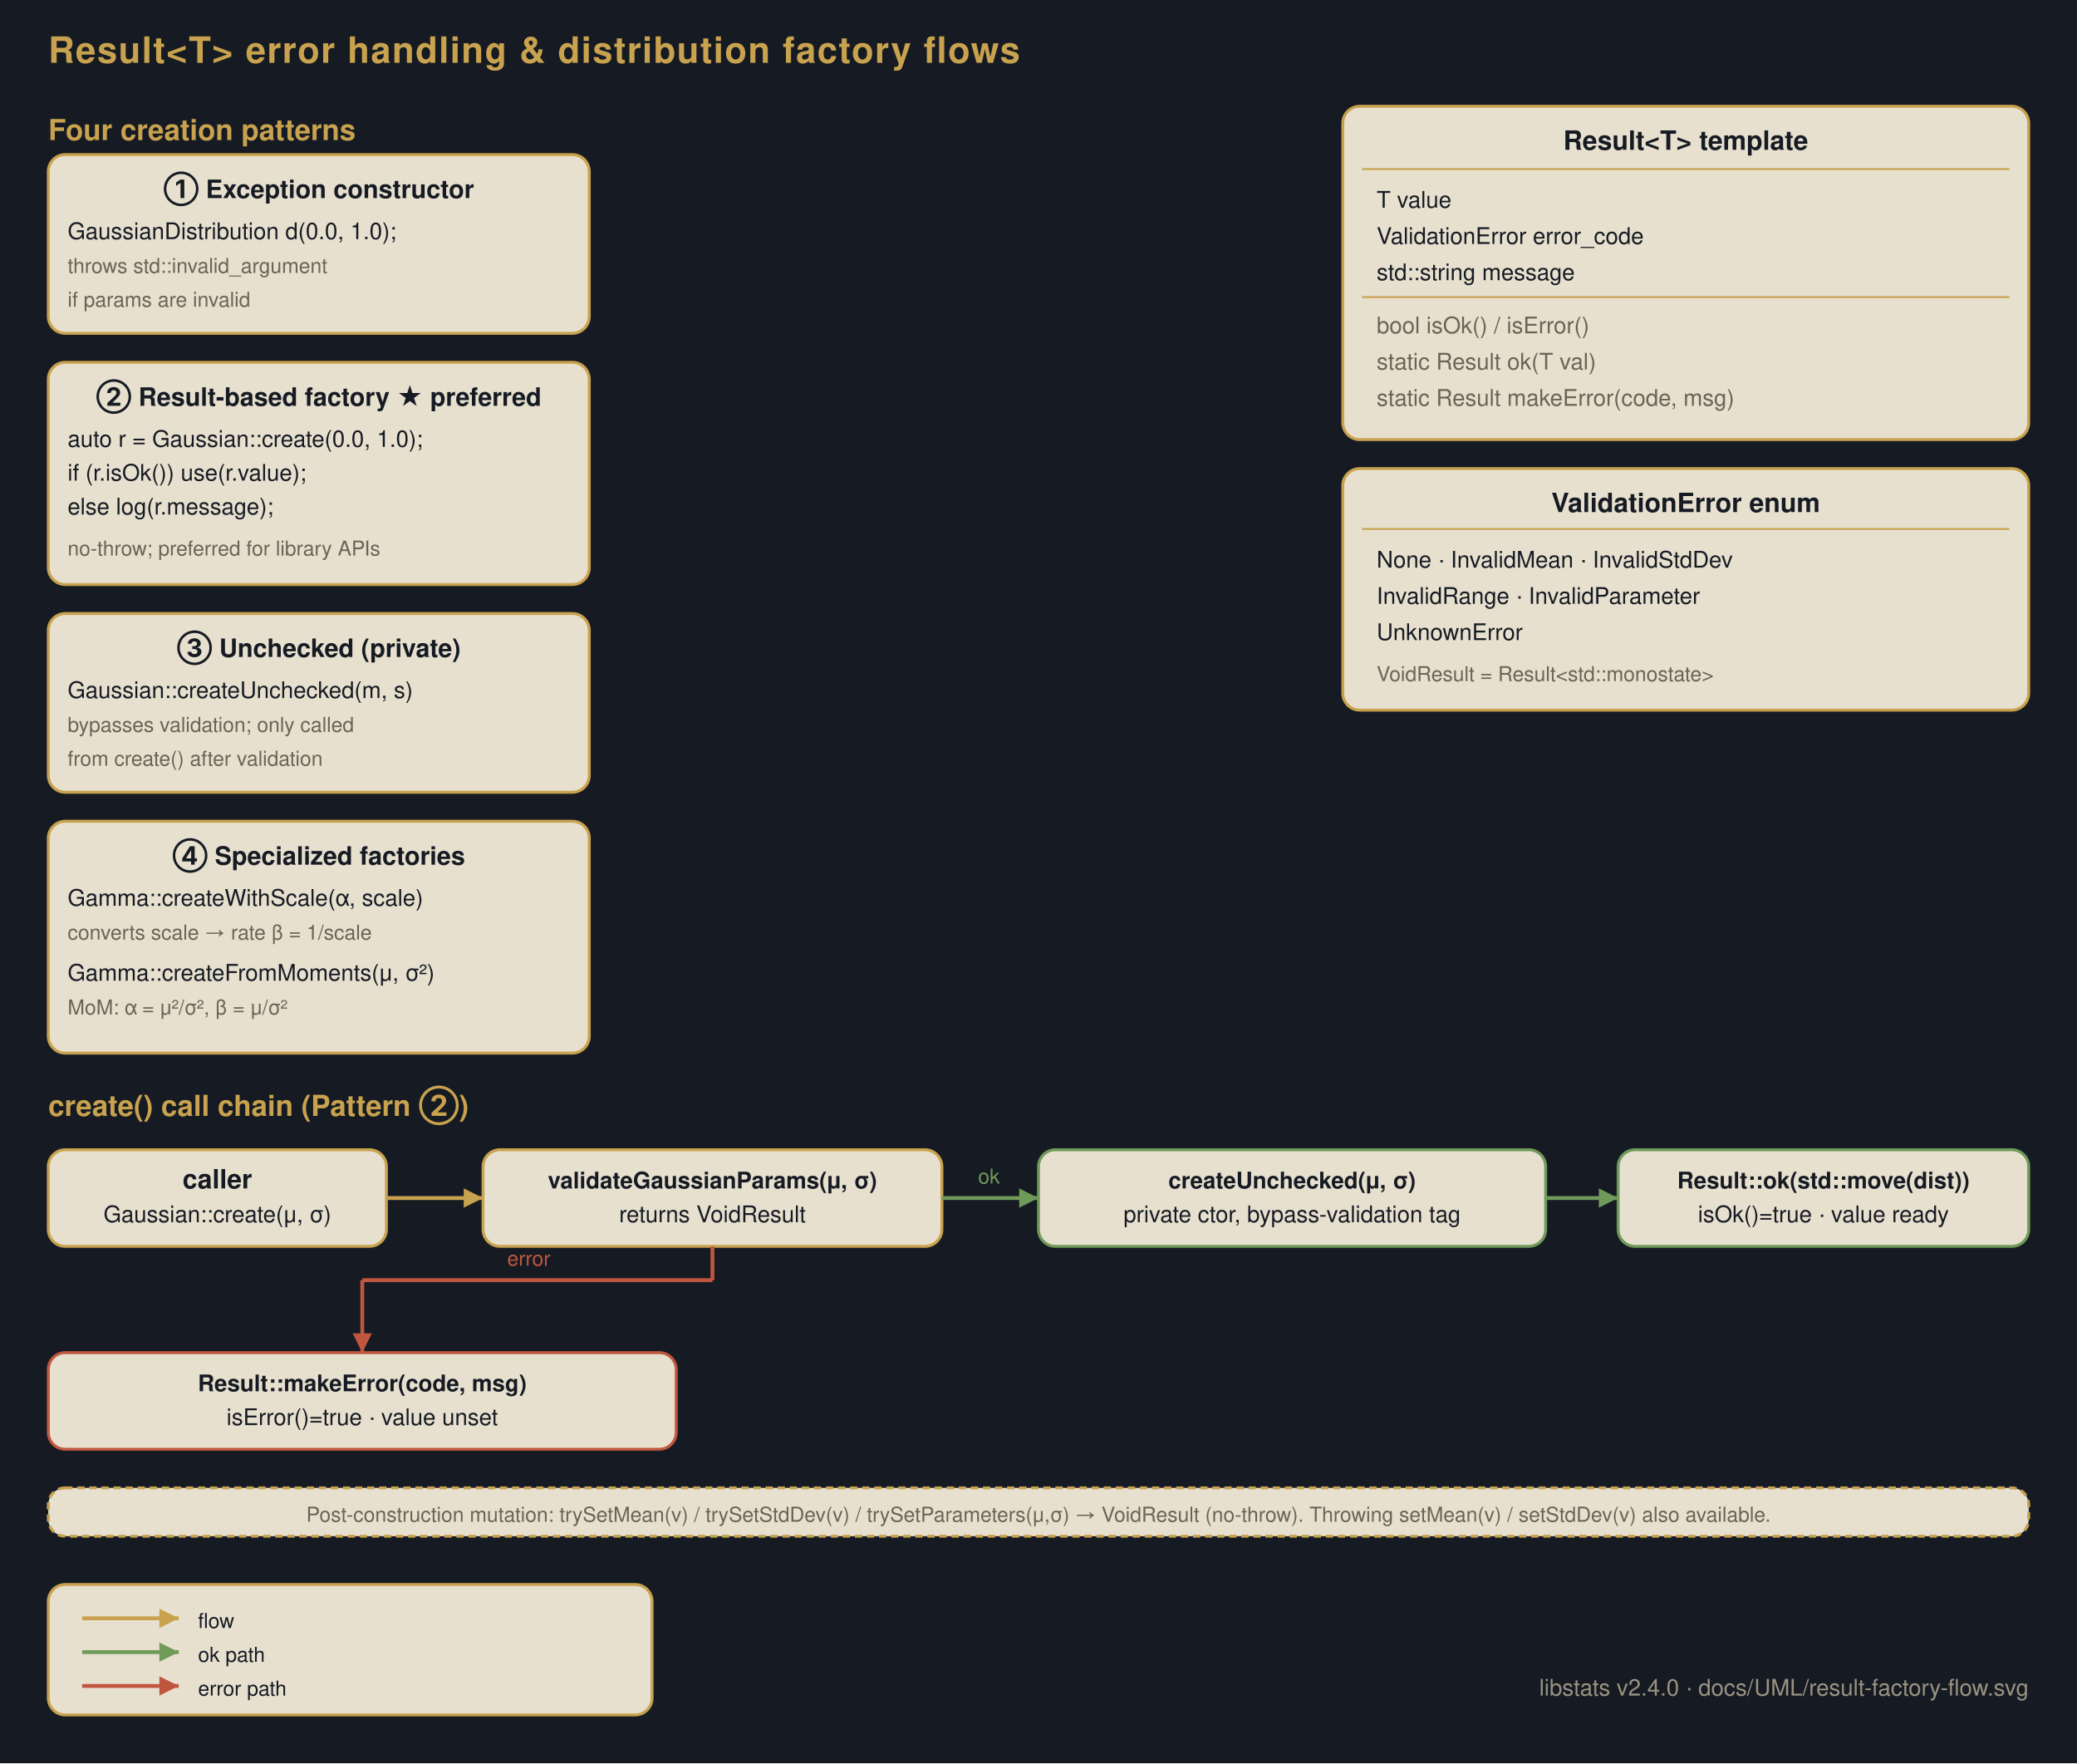
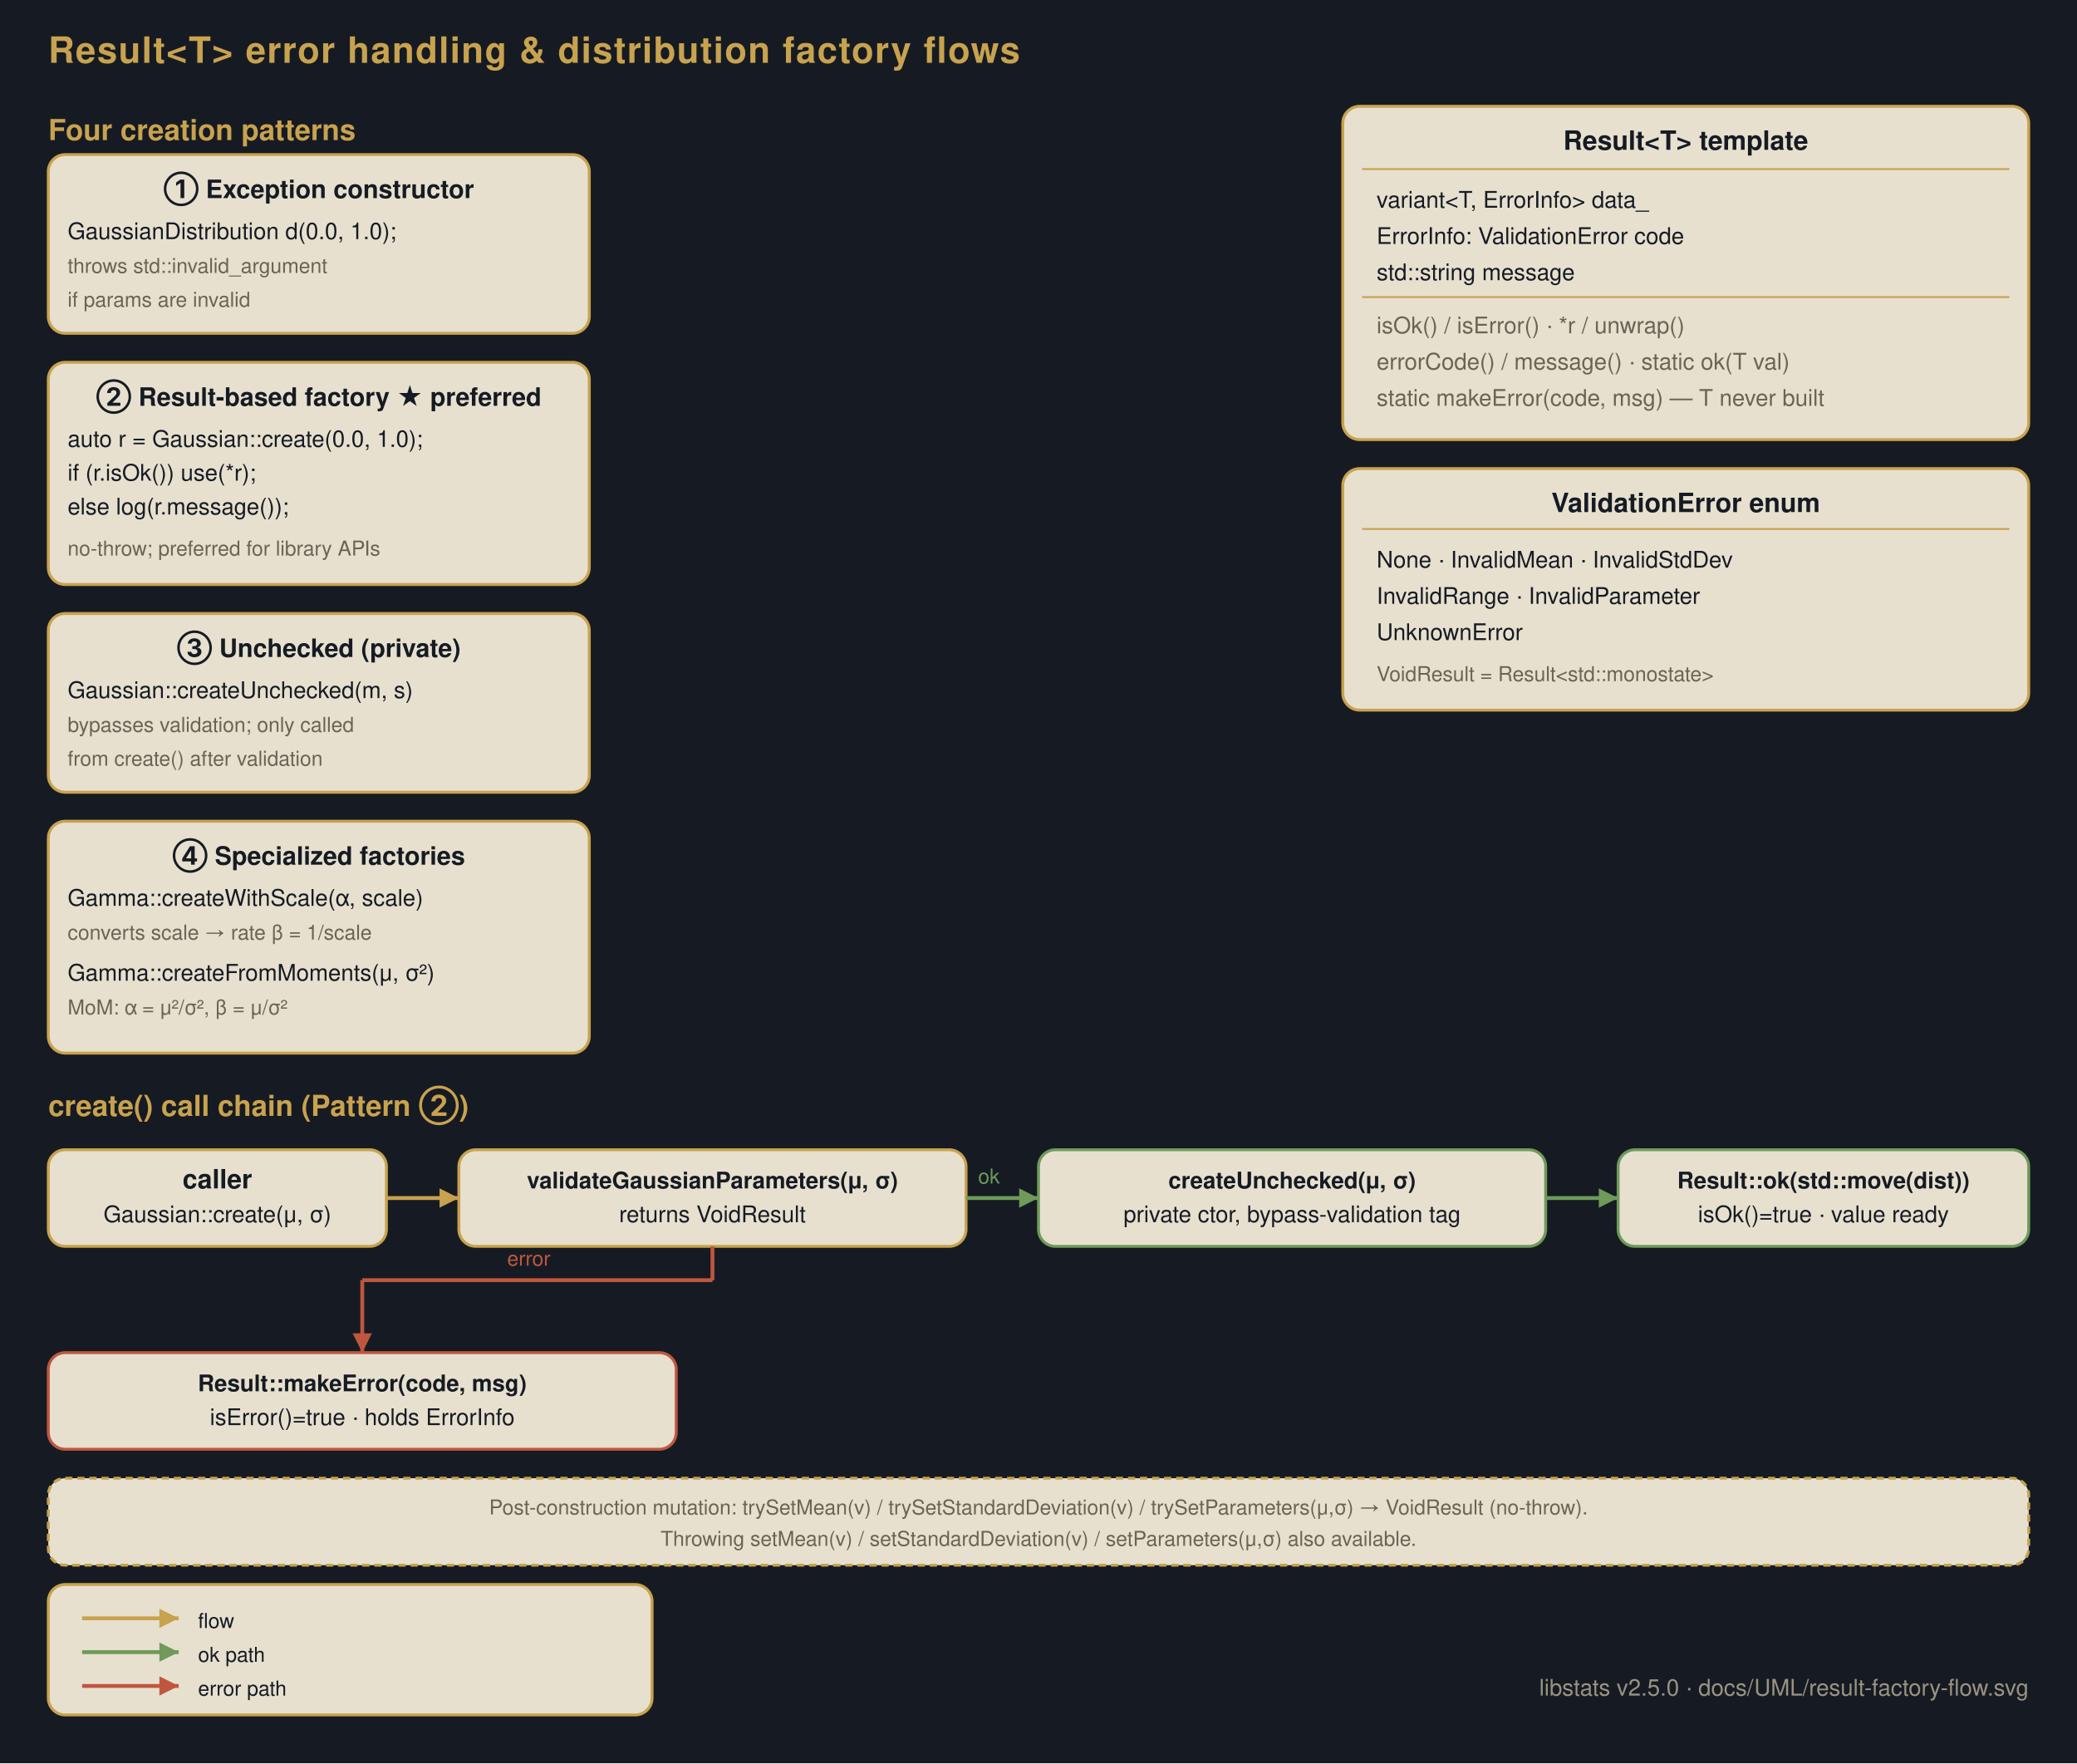
<svg xmlns="http://www.w3.org/2000/svg" viewBox="0 0 860 730">
  <g font-family="system-ui,-apple-system,Helvetica,Arial,sans-serif">
    <defs>
      <marker id="flow" markerUnits="userSpaceOnUse" markerWidth="8" markerHeight="8" refX="8" refY="4" orient="auto">
        <polygon points="0 0,8 4,0 8" fill="#c8a24e" />
      </marker>
      <marker id="flow-ok" markerUnits="userSpaceOnUse" markerWidth="8" markerHeight="8" refX="8" refY="4" orient="auto">
        <polygon points="0 0,8 4,0 8" fill="#6f9a5a" />
      </marker>
      <marker id="flow-err" markerUnits="userSpaceOnUse" markerWidth="8" markerHeight="8" refX="8" refY="4" orient="auto">
        <polygon points="0 0,8 4,0 8" fill="#c0563f" />
      </marker>
    </defs>
    <rect x="0" y="0" width="860" height="730" rx="0" fill="#161b23" />
    <text x="20" y="26" font-size="15" font-weight="bold" letter-spacing="0.5" fill="#c8a24e">Result&lt;T&gt; error handling &amp; distribution factory flows</text>
    <rect x="556" y="44" width="284" height="138" rx="7" fill="#e7e0cf" stroke="#c8a24e" stroke-width="1.2" />
    <text x="698" y="62" text-anchor="middle" font-size="11" font-weight="bold" fill="#161b23">Result&lt;T&gt; template</text>
    <line x1="564" y1="70" x2="832" y2="70" stroke="#c8a24e" stroke-width="0.75" />
-     <text x="570" y="86" font-size="9.5" fill="#161b23">T              value</text>
-     <text x="570" y="101" font-size="9.5" fill="#161b23">ValidationError   error_code</text>
-     <text x="570" y="116" font-size="9.5" fill="#161b23">std::string    message</text>
+     <text x="570" y="86" font-size="9.5" fill="#161b23">variant&lt;T, ErrorInfo&gt;  data_</text>
+     <text x="570" y="101" font-size="9.5" fill="#161b23">ErrorInfo:  ValidationError code</text>
+     <text x="570" y="116" font-size="9.5" fill="#161b23">                    std::string message</text>
    <line x1="564" y1="123" x2="832" y2="123" stroke="#c8a24e" stroke-width="0.75" />
-     <text x="570" y="138" font-size="9.5" fill="#6b6455">bool isOk() / isError()</text>
-     <text x="570" y="153" font-size="9.5" fill="#6b6455">static Result ok(T val)</text>
-     <text x="570" y="168" font-size="9.5" fill="#6b6455">static Result makeError(code, msg)</text>
+     <text x="570" y="138" font-size="9.5" fill="#6b6455">isOk() / isError() · *r / unwrap()</text>
+     <text x="570" y="153" font-size="9.5" fill="#6b6455">errorCode() / message() · static ok(T val)</text>
+     <text x="570" y="168" font-size="9.5" fill="#6b6455">static makeError(code, msg) — T never built</text>
    <rect x="556" y="194" width="284" height="100" rx="7" fill="#e7e0cf" stroke="#c8a24e" stroke-width="1.2" />
    <text x="698" y="212" text-anchor="middle" font-size="11" font-weight="bold" fill="#161b23">ValidationError enum</text>
    <line x1="564" y1="219" x2="832" y2="219" stroke="#c8a24e" stroke-width="0.75" />
    <text x="570" y="235" font-size="9.5" fill="#161b23">None · InvalidMean · InvalidStdDev</text>
    <text x="570" y="250" font-size="9.5" fill="#161b23">InvalidRange · InvalidParameter</text>
    <text x="570" y="265" font-size="9.5" fill="#161b23">UnknownError</text>
    <text x="570" y="282" font-size="8.5" fill="#6b6455">VoidResult = Result&lt;std::monostate&gt;</text>
    <text x="20" y="58" font-size="12" font-weight="bold" fill="#c8a24e">Four creation patterns</text>
    <rect x="20" y="64" width="224" height="74" rx="7" fill="#e7e0cf" stroke="#c8a24e" stroke-width="1.2" />
    <text x="132" y="82" text-anchor="middle" font-size="10.5" font-weight="bold" fill="#161b23">① Exception constructor</text>
    <text x="28" y="99" font-size="9.5" fill="#161b23">GaussianDistribution d(0.0, 1.0);</text>
    <text x="28" y="113" font-size="8.5" fill="#6b6455">throws std::invalid_argument</text>
    <text x="28" y="127" font-size="8.5" fill="#6b6455">if params are invalid</text>
    <rect x="20" y="150" width="224" height="92" rx="7" fill="#e7e0cf" stroke="#c8a24e" stroke-width="1.2" />
    <text x="132" y="168" text-anchor="middle" font-size="10.5" font-weight="bold" fill="#161b23">② Result-based factory ★ preferred</text>
    <text x="28" y="185" font-size="9.5" fill="#161b23">auto r = Gaussian::create(0.0, 1.0);</text>
-     <text x="28" y="199" font-size="9.5" fill="#161b23">if (r.isOk()) use(r.value);</text>
-     <text x="28" y="213" font-size="9.5" fill="#161b23">else log(r.message);</text>
+     <text x="28" y="199" font-size="9.5" fill="#161b23">if (r.isOk()) use(*r);</text>
+     <text x="28" y="213" font-size="9.5" fill="#161b23">else log(r.message());</text>
    <text x="28" y="230" font-size="8.5" fill="#6b6455">no-throw; preferred for library APIs</text>
    <rect x="20" y="254" width="224" height="74" rx="7" fill="#e7e0cf" stroke="#c8a24e" stroke-width="1.2" />
    <text x="132" y="272" text-anchor="middle" font-size="10.5" font-weight="bold" fill="#161b23">③ Unchecked (private)</text>
    <text x="28" y="289" font-size="9.5" fill="#161b23">Gaussian::createUnchecked(m, s)</text>
    <text x="28" y="303" font-size="8.5" fill="#6b6455">bypasses validation; only called</text>
    <text x="28" y="317" font-size="8.5" fill="#6b6455">from create() after validation</text>
    <rect x="20" y="340" width="224" height="96" rx="7" fill="#e7e0cf" stroke="#c8a24e" stroke-width="1.2" />
    <text x="132" y="358" text-anchor="middle" font-size="10.5" font-weight="bold" fill="#161b23">④ Specialized factories</text>
    <text x="28" y="375" font-size="9.5" fill="#161b23">Gamma::createWithScale(α, scale)</text>
    <text x="28" y="389" font-size="8.5" fill="#6b6455">  converts scale → rate β = 1/scale</text>
    <text x="28" y="406" font-size="9.5" fill="#161b23">Gamma::createFromMoments(μ, σ²)</text>
    <text x="28" y="420" font-size="8.5" fill="#6b6455">  MoM: α = μ²/σ²,  β = μ/σ²</text>
    <text x="20" y="462" font-size="12" font-weight="bold" fill="#c8a24e">create() call chain (Pattern ②)</text>
    <rect x="20" y="476" width="140" height="40" rx="7" fill="#e7e0cf" stroke="#c8a24e" stroke-width="1.2" />
    <text x="90" y="492" text-anchor="middle" font-size="11" font-weight="bold" fill="#161b23">caller</text>
    <text x="90" y="506" text-anchor="middle" font-size="9.5" fill="#161b23">Gaussian::create(μ, σ)</text>
-     <line x1="160" y1="496" x2="200" y2="496" stroke="#c8a24e" stroke-width="1.6" marker-end="url(#flow)" />
-     <rect x="200" y="476" width="190" height="40" rx="7" fill="#e7e0cf" stroke="#c8a24e" stroke-width="1.2" />
-     <text x="295" y="492" text-anchor="middle" font-size="9.5" font-weight="bold" fill="#161b23">validateGaussianParams(μ, σ)</text>
+     <line x1="160" y1="496" x2="190" y2="496" stroke="#c8a24e" stroke-width="1.6" marker-end="url(#flow)" />
+     <rect x="190" y="476" width="210" height="40" rx="7" fill="#e7e0cf" stroke="#c8a24e" stroke-width="1.2" />
+     <text x="295" y="492" text-anchor="middle" font-size="9.5" font-weight="bold" fill="#161b23">validateGaussianParameters(μ, σ)</text>
    <text x="295" y="506" text-anchor="middle" font-size="9.5" fill="#161b23">returns VoidResult</text>
    <text x="210" y="524" font-size="8.5" fill="#c0563f">error</text>
    <line x1="295" y1="516" x2="295" y2="530" stroke="#c0563f" stroke-width="1.6" />
    <line x1="295" y1="530" x2="150" y2="530" stroke="#c0563f" stroke-width="1.6" />
    <line x1="150" y1="530" x2="150" y2="560" stroke="#c0563f" stroke-width="1.6" marker-end="url(#flow-err)" />
    <rect x="20" y="560" width="260" height="40" rx="7" fill="#e7e0cf" stroke="#c0563f" stroke-width="1.2" />
    <text x="150" y="576" text-anchor="middle" font-size="9.5" font-weight="bold" fill="#161b23">Result::makeError(code, msg)</text>
-     <text x="150" y="590" text-anchor="middle" font-size="9.5" fill="#161b23">isError()=true · value unset</text>
+     <text x="150" y="590" text-anchor="middle" font-size="9.5" fill="#161b23">isError()=true · holds ErrorInfo</text>
    <text x="405" y="490" font-size="8.5" fill="#6f9a5a">ok</text>
-     <line x1="390" y1="496" x2="430" y2="496" stroke="#6f9a5a" stroke-width="1.6" marker-end="url(#flow-ok)" />
+     <line x1="400" y1="496" x2="430" y2="496" stroke="#6f9a5a" stroke-width="1.6" marker-end="url(#flow-ok)" />
    <rect x="430" y="476" width="210" height="40" rx="7" fill="#e7e0cf" stroke="#6f9a5a" stroke-width="1.2" />
    <text x="535" y="492" text-anchor="middle" font-size="9.5" font-weight="bold" fill="#161b23">createUnchecked(μ, σ)</text>
    <text x="535" y="506" text-anchor="middle" font-size="9.5" fill="#161b23">private ctor, bypass-validation tag</text>
    <line x1="640" y1="496" x2="670" y2="496" stroke="#6f9a5a" stroke-width="1.6" marker-end="url(#flow-ok)" />
    <rect x="670" y="476" width="170" height="40" rx="7" fill="#e7e0cf" stroke="#6f9a5a" stroke-width="1.2" />
    <text x="755" y="492" text-anchor="middle" font-size="9.5" font-weight="bold" fill="#161b23">Result::ok(std::move(dist))</text>
    <text x="755" y="506" text-anchor="middle" font-size="9.5" fill="#161b23">isOk()=true · value ready</text>
-     <rect x="20" y="616" width="820" height="20" rx="7" fill="#e7e0cf" stroke="#c8a24e" stroke-width="1.2" stroke-dasharray="3 2" />
-     <text x="430" y="630" text-anchor="middle" font-size="8.5" fill="#6b6455">Post-construction mutation: trySetMean(v) / trySetStdDev(v) / trySetParameters(μ,σ)  →  VoidResult  (no-throw).  Throwing setMean(v) / setStdDev(v) also available.</text>
+     <rect x="20" y="612" width="820" height="36" rx="7" fill="#e7e0cf" stroke="#c8a24e" stroke-width="1.2" stroke-dasharray="3 2" />
+     <text x="430" y="627" text-anchor="middle" font-size="8.5" fill="#6b6455">Post-construction mutation: trySetMean(v) / trySetStandardDeviation(v) / trySetParameters(μ,σ)  →  VoidResult  (no-throw).</text>
+     <text x="430" y="640" text-anchor="middle" font-size="8.5" fill="#6b6455">Throwing setMean(v) / setStandardDeviation(v) / setParameters(μ,σ) also available.</text>
    <rect x="20" y="656" width="250" height="54" rx="7" fill="#e7e0cf" stroke="#c8a24e" stroke-width="1.2" />
    <line x1="34" y1="670" x2="74" y2="670" stroke="#c8a24e" stroke-width="1.6" marker-end="url(#flow)" />
    <text x="82" y="674" font-size="8.5" fill="#161b23">flow</text>
    <line x1="34" y1="684" x2="74" y2="684" stroke="#6f9a5a" stroke-width="1.6" marker-end="url(#flow-ok)" />
    <text x="82" y="688" font-size="8.5" fill="#161b23">ok path</text>
    <line x1="34" y1="698" x2="74" y2="698" stroke="#c0563f" stroke-width="1.6" marker-end="url(#flow-err)" />
    <text x="82" y="702" font-size="8.5" fill="#161b23">error path</text>
-     <text x="840" y="702" text-anchor="end" font-size="9.5" fill="#9a9382">libstats v2.4.0  ·  docs/UML/result-factory-flow.svg</text>
+     <text x="840" y="702" text-anchor="end" font-size="9.5" fill="#9a9382">libstats v2.5.0  ·  docs/UML/result-factory-flow.svg</text>
  </g>
</svg>
